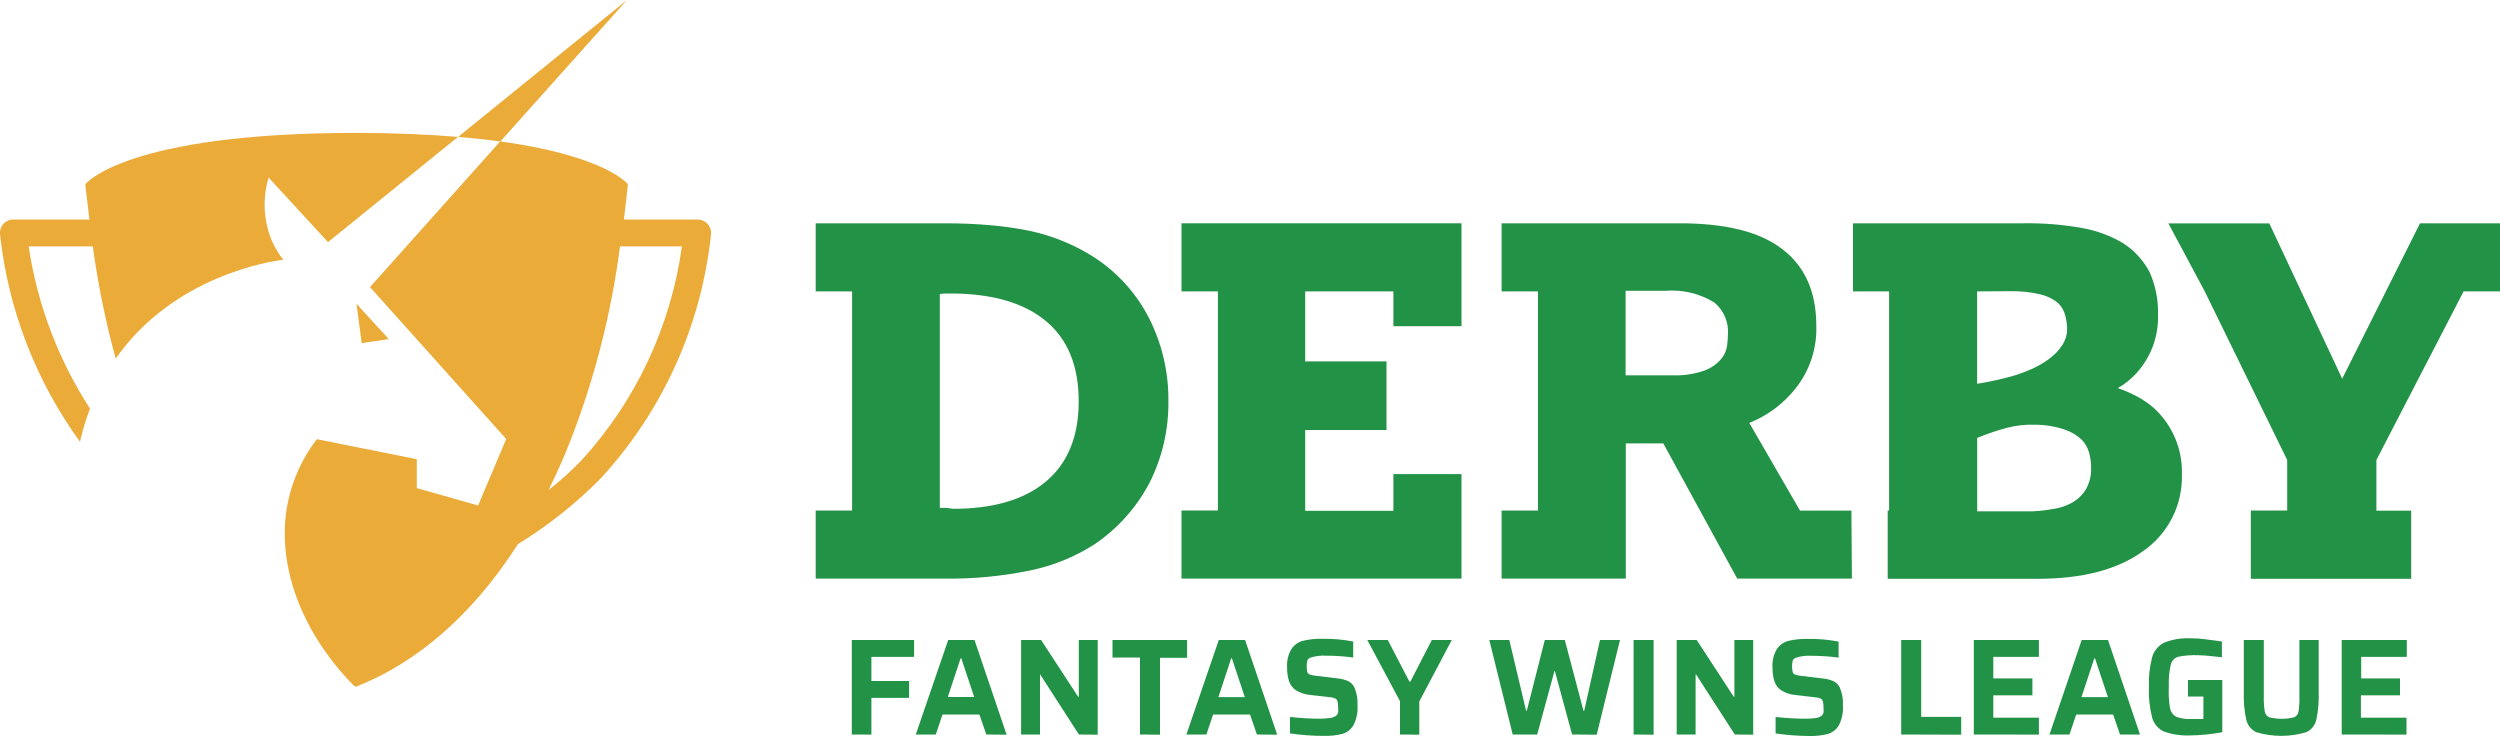
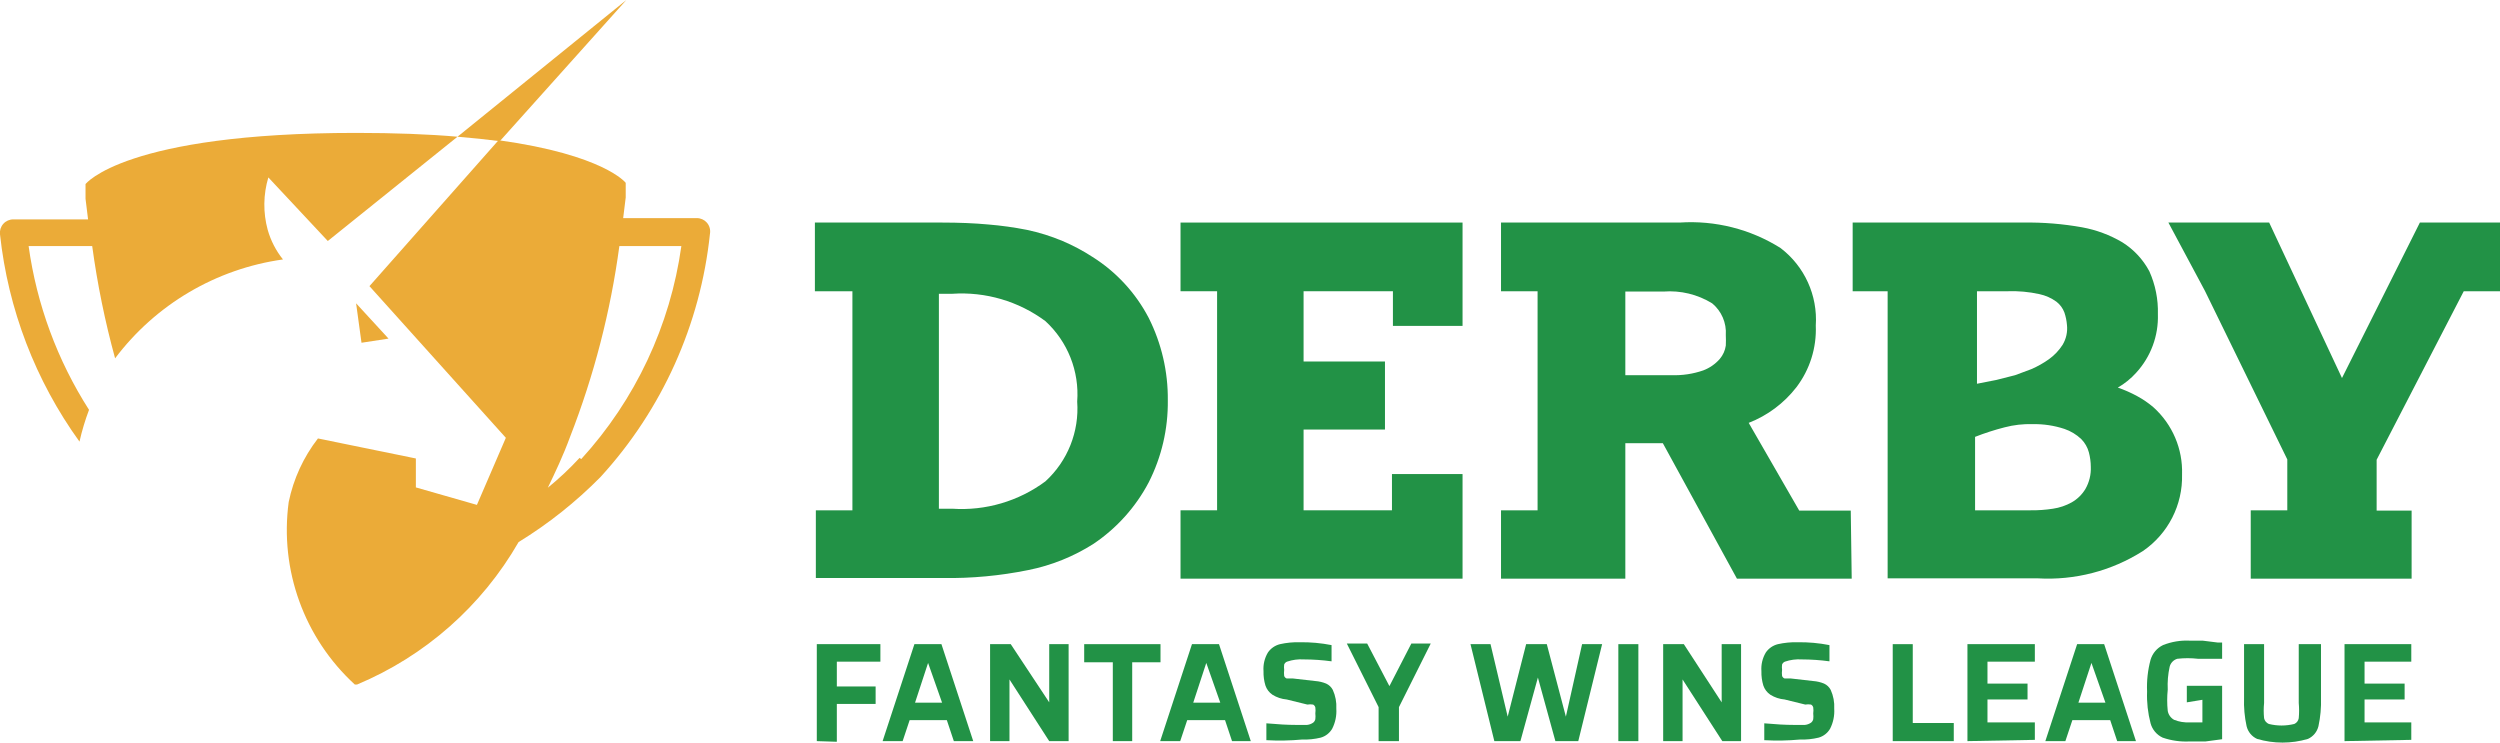
- <svg xmlns="http://www.w3.org/2000/svg" id="Layer_1" data-name="Layer 1" viewBox="0 0 250 73.56">
+ <svg xmlns="http://www.w3.org/2000/svg" id="Layer_1" data-name="Layer 1" viewBox="0 0 78.63 23.35">
  <defs>
-     <style>.cls-1{fill:#229246;}.cls-2{fill:#ebab38;}</style>
+     <style>.cls-1{fill:#ebab38;}.cls-2{fill:#229246;}</style>
  </defs>
-   <path class="cls-1" d="M85.18,73.45V64h6.23v1.69H87.14v2.41h3.77v1.69H87.14v3.67Z" />
-   <path class="cls-1" d="M98.63,73.45l-.69-2H94.25l-.67,2h-2L94.82,64h2.63l3.21,9.47Zm-2.5-7.62h-.07L94.78,69.7h2.64Z" />
-   <path class="cls-1" d="M107.89,73.45l-3.87-6H104v6h-1.89V64h2l3.7,5.67h.07V64h1.89v9.47Z" />
-   <path class="cls-1" d="M114,73.45V65.75h-2.75V64h7.46v1.78H116v7.69Z" />
-   <path class="cls-1" d="M125.69,73.45l-.69-2h-3.69l-.67,2h-2L121.88,64h2.63l3.21,9.47Zm-2.5-7.62h-.07l-1.28,3.88h2.64Z" />
-   <path class="cls-1" d="M129,73.34V71.7q1.69.17,2.89.17A7.48,7.48,0,0,0,133,71.8a1.27,1.27,0,0,0,.58-.21.59.59,0,0,0,.23-.33,2.39,2.39,0,0,0,0-.55,2.23,2.23,0,0,0-.06-.58.44.44,0,0,0-.22-.28,1.6,1.6,0,0,0-.55-.13l-2-.23a3.18,3.18,0,0,1-1.4-.47,1.78,1.78,0,0,1-.68-.91,4.41,4.41,0,0,1-.19-1.38,3.19,3.19,0,0,1,.44-1.84,2,2,0,0,1,1.18-.82,7.8,7.8,0,0,1,1.91-.19,15,15,0,0,1,3.08.27v1.6a20.22,20.22,0,0,0-2.68-.18,4.18,4.18,0,0,0-1.64.21.49.49,0,0,0-.27.29,1.94,1.94,0,0,0-.06.54,2.21,2.21,0,0,0,.06.59.39.39,0,0,0,.24.25,2.75,2.75,0,0,0,.63.13l2.17.26a3.51,3.51,0,0,1,1,.25,1.37,1.37,0,0,1,.65.61,3.9,3.9,0,0,1,.33,1.83,3.77,3.77,0,0,1-.41,2,1.9,1.9,0,0,1-1.11.86,6.81,6.81,0,0,1-1.82.2A23.46,23.46,0,0,1,129,73.34Z" />
-   <path class="cls-1" d="M140,73.45V70.12L136.73,64h2.05l2.16,4.16h.1L143.18,64h2l-3.25,6.14v3.33Z" />
-   <path class="cls-1" d="M157.21,73.45l-1.72-6.33h-.05l-1.72,6.33h-2.45L148.93,64h2l1.68,7.08h.07L154.48,64h2l1.87,7.08h.07L160,64h2l-2.33,9.47Z" />
-   <path class="cls-1" d="M163.36,73.45V64h2v9.47Z" />
-   <path class="cls-1" d="M173.48,73.45l-3.87-6h-.05v6h-1.89V64h2l3.7,5.67h.07V64h1.88v9.47Z" />
-   <path class="cls-1" d="M177.56,73.34V71.7q1.69.17,2.89.17a7.48,7.48,0,0,0,1.09-.06,1.27,1.27,0,0,0,.58-.21.59.59,0,0,0,.23-.33,2.39,2.39,0,0,0,0-.55,2.23,2.23,0,0,0-.06-.58.44.44,0,0,0-.22-.28,1.6,1.6,0,0,0-.55-.13l-2-.23a3.18,3.18,0,0,1-1.4-.47,1.78,1.78,0,0,1-.68-.91,4.41,4.41,0,0,1-.19-1.38,3.19,3.19,0,0,1,.44-1.84,2,2,0,0,1,1.18-.82,7.8,7.8,0,0,1,1.91-.19,15,15,0,0,1,3.08.27v1.6a20.22,20.22,0,0,0-2.68-.18,4.18,4.18,0,0,0-1.64.21.49.49,0,0,0-.27.29,1.94,1.94,0,0,0-.06.54,2.21,2.21,0,0,0,.06.59.39.39,0,0,0,.24.25,2.75,2.75,0,0,0,.63.13l2.17.26a3.51,3.51,0,0,1,1,.25,1.37,1.37,0,0,1,.65.61,3.9,3.9,0,0,1,.33,1.83,3.77,3.77,0,0,1-.41,2,1.9,1.9,0,0,1-1.11.86,6.81,6.81,0,0,1-1.82.2A23.46,23.46,0,0,1,177.56,73.34Z" />
-   <path class="cls-1" d="M190.12,73.45V64h2v7.69h4v1.78Z" />
-   <path class="cls-1" d="M197.38,73.45V64h6.51v1.69h-4.56v2.15h3.91v1.69h-3.91v2.24h4.56v1.69Z" />
-   <path class="cls-1" d="M212,73.45l-.69-2h-3.69l-.67,2h-2L208.17,64h2.63L214,73.45Zm-2.5-7.62h-.07l-1.28,3.88h2.64Z" />
-   <path class="cls-1" d="M218.8,69.65V68h3.43v5.22q-.73.14-1.61.23t-1.56.09a7,7,0,0,1-2.65-.38,2.15,2.15,0,0,1-1.19-1.38,10.63,10.63,0,0,1-.33-3.08,10.2,10.2,0,0,1,.33-3,2.32,2.32,0,0,1,1.21-1.44,6.28,6.28,0,0,1,2.63-.43,11.15,11.15,0,0,1,1.25.07l1.48.19.4.06v1.58l-.51-.06q-1.31-.15-1.84-.15a9,9,0,0,0-2,.15,1.07,1.07,0,0,0-.76.78,8.34,8.34,0,0,0-.2,2.22A10.12,10.12,0,0,0,217,70.8a1.23,1.23,0,0,0,.61.87,3.55,3.55,0,0,0,1.51.23q.77,0,1.22,0V69.65Z" />
-   <path class="cls-1" d="M231.87,64v5.23a11.41,11.41,0,0,1-.24,2.76,1.82,1.82,0,0,1-1,1.23,8.74,8.74,0,0,1-5,0,1.83,1.83,0,0,1-1-1.23,11.08,11.08,0,0,1-.25-2.76V64h2V69.7a7.51,7.51,0,0,0,.1,1.47.76.76,0,0,0,.45.56,5.17,5.17,0,0,0,2.48,0,.74.74,0,0,0,.44-.56,8.07,8.07,0,0,0,.09-1.47V64Z" />
-   <path class="cls-1" d="M234.17,73.45V64h6.51v1.69h-4.56v2.15H240v1.69h-3.91v2.24h4.56v1.69Z" />
-   <path class="cls-1" d="M114.94,31.88a18,18,0,0,1,1.9,8.24,17.63,17.63,0,0,1-1.9,8.18,16.88,16.88,0,0,1-5.49,6.13,19,19,0,0,1-6.55,2.64,39.89,39.89,0,0,1-8.5.79H81.57V51.05h3.64V29.14H81.57V22.33H94.4q2.54,0,4.62.19a34.64,34.64,0,0,1,3.88.55,19.79,19.79,0,0,1,3.56,1.11,19.27,19.27,0,0,1,3,1.58A15.84,15.84,0,0,1,114.94,31.88Zm-19.64,19q6.07,0,9.32-2.75t3.25-8q0-5.28-3.25-8T95.3,29.35h-.63a4.94,4.94,0,0,0-.69.05V50.79l.69,0Z" />
-   <path class="cls-1" d="M146.15,32.62h-6.81V29.14h-8.82v7h8.13V43h-8.13v8.08h8.82V47.41h6.81V57.86h-28V51.05h3.64V29.14h-3.64V22.33h28Z" />
-   <path class="cls-1" d="M185.19,57.86H173.72l-7.39-13.52h-3.75V57.86H150.16V51.05h3.64V29.14h-3.64V22.33H168q6.76,0,10.09,2.48,3.54,2.59,3.54,7.76a9.55,9.55,0,0,1-2,6.18,11.16,11.16,0,0,1-4.7,3.54l5.07,8.77h5.14Zm-18-20.33a8.73,8.73,0,0,0,3.25-.47,4.14,4.14,0,0,0,1.66-1.14,2.64,2.64,0,0,0,.61-1.35,10.46,10.46,0,0,0,.08-1.06,3.79,3.79,0,0,0-1.37-3.27,8.09,8.09,0,0,0-4.86-1.16h-4v8.45Z" />
-   <path class="cls-1" d="M215.34,40.76a8.64,8.64,0,0,1,2.85,6.71,9,9,0,0,1-3.91,7.66q-3.8,2.75-10.51,2.75h-15V51.05h.14V29.14H185.3V22.33H202.4a30.53,30.53,0,0,1,5.86.48,12.22,12.22,0,0,1,4,1.48,7.65,7.65,0,0,1,2.69,2.9,9.77,9.77,0,0,1,.85,4.28,8.26,8.26,0,0,1-2.17,5.86,7.42,7.42,0,0,1-1.85,1.48,13,13,0,0,1,1.93.84A9.35,9.35,0,0,1,215.34,40.76ZM197.71,29.14v9.24q1-.16,1.93-.37t1.88-.48a16.78,16.78,0,0,0,1.61-.61,9.43,9.43,0,0,0,1.74-1,5.27,5.27,0,0,0,1.37-1.43,3,3,0,0,0,.45-2,5.13,5.13,0,0,0-.26-1.24,2.46,2.46,0,0,0-.79-1.08,4.49,4.49,0,0,0-1.72-.76,12.72,12.72,0,0,0-3-.29Zm7.61,21.76a5.49,5.49,0,0,0,1.88-.63,3.79,3.79,0,0,0,1.38-1.32,4.11,4.11,0,0,0,.53-2.22,5.83,5.83,0,0,0-.19-1.43,3,3,0,0,0-.77-1.35,4.59,4.59,0,0,0-1.7-1,9.51,9.51,0,0,0-3-.48,9.81,9.81,0,0,0-2.79.32,24.93,24.93,0,0,0-2.94,1v7.34h5.57A13.43,13.43,0,0,0,205.32,50.89Z" />
-   <path class="cls-1" d="M250,22.33v6.81h-3.64L237.64,46v5.07h3.48v6.81H225.08V51.05h3.64V46l-8.24-16.85-3.64-6.81h10.09l7.29,15.53L242,22.33Z" />
-   <path class="cls-2" d="M70.76,22.4a1.34,1.34,0,0,0-1-.45H62.39c.08-.7.16-1.39.24-2.06s.12-1.13.16-1.47c0,0-2.17-2.82-12.77-4.28L37,28.71,50.62,43.9l-2.81,6.65-6.13-1.74V45.92l-10-2a15.5,15.5,0,0,0-2.91,6.39c-1.22,6.13,1.41,13,6.63,18.27l.21.08c2.51-1,9.69-4.09,16.18-14.25a43.45,43.45,0,0,0,8.31-6.6,42.65,42.65,0,0,0,11-24.35A1.34,1.34,0,0,0,70.76,22.4ZM58.18,46a30.7,30.7,0,0,1-3.32,3c.77-1.58,1.53-3.24,2.24-5.08A83,83,0,0,0,62,24.64h6.19A39.74,39.74,0,0,1,58.18,46Z" />
-   <path class="cls-2" d="M26.86,17.76l5.94,6.45,13-10.52c-2.88-.24-6.23-.39-10.13-.4-23.2,0-27.13,5.13-27.13,5.13,0,.34.09.85.16,1.47s.16,1.36.24,2.06H1.34A1.34,1.34,0,0,0,0,23.44,43.38,43.38,0,0,0,8,44.18a24,24,0,0,1,1-3.32A40.85,40.85,0,0,1,2.87,24.64H9.28a86.44,86.44,0,0,0,2.29,11.22c5.81-8.3,15.51-9.73,16.76-9.89a8.39,8.39,0,0,1-1.53-3A9.39,9.39,0,0,1,26.86,17.76Z" />
-   <path class="cls-2" d="M35.52,13.29h0Z" />
-   <path class="cls-2" d="M35.59,68.69h.2l-.13-.05-.09,0Z" />
-   <path class="cls-2" d="M62.7,0,45.81,13.69q2.31.19,4.22.46Z" />
-   <polygon class="cls-2" points="35.65 30.38 38.88 33.91 36.17 34.31 35.65 30.38" />
+   <path class="cls-1" d="M22.23,7a.42.42,0,0,0-.31-.14H19.6l.08-.65,0-.46s-.68-.88-4-1.34L11.62,9l4.29,4.77L15,15.88l-1.92-.55v-.91L10,13.79a4.87,4.87,0,0,0-.92,2,6.59,6.59,0,0,0,2.08,5.74l.07,0a10.56,10.56,0,0,0,5.08-4.48A13.65,13.65,0,0,0,18.89,15a13.4,13.4,0,0,0,3.44-7.65A.42.42,0,0,0,22.23,7Zm-4,7.4a9.64,9.64,0,0,1-1,.94c.24-.5.48-1,.7-1.6a26.09,26.09,0,0,0,1.55-6h1.95A12.49,12.49,0,0,1,18.28,14.44Z" />
+   <path class="cls-1" d="M8.44,5.58l1.87,2L14.39,4.3c-.91-.08-2-.12-3.18-.12-7.29,0-8.52,1.61-8.52,1.61l0,.46.08.65H.42A.42.42,0,0,0,0,7.37a13.63,13.63,0,0,0,2.5,6.52,7.53,7.53,0,0,1,.3-1A12.83,12.83,0,0,1,.9,7.74h2a27.16,27.16,0,0,0,.72,3.53A8,8,0,0,1,8.9,8.16a2.64,2.64,0,0,1-.48-.93A3,3,0,0,1,8.44,5.58Z" />
+   <path class="cls-1" d="M11.16,4.18h0Z" />
+   <path class="cls-1" d="M11.18,21.58h.06l0,0h0Z" />
+   <path class="cls-1" d="M19.7,0,14.39,4.3q.72.06,1.33.14Z" />
+   <polygon class="cls-1" points="11.2 9.54 12.22 10.65 11.37 10.78 11.2 9.54" />
+   <path class="cls-2" d="M36.13,10a5.65,5.65,0,0,1,.6,2.59,5.55,5.55,0,0,1-.6,2.58,5.31,5.31,0,0,1-1.73,1.93,6,6,0,0,1-2.06.83,12.55,12.55,0,0,1-2.68.25h-4V16.05h1.15V9.16H25.63V7h4q.8,0,1.45.06a10.9,10.9,0,0,1,1.22.17,6.23,6.23,0,0,1,1.12.35,6.06,6.06,0,0,1,.94.5A5,5,0,0,1,36.13,10Zm-6.18,6a4.42,4.42,0,0,0,2.93-.86,3.1,3.1,0,0,0,1-2.51,3.12,3.12,0,0,0-1-2.53,4.42,4.42,0,0,0-2.93-.86h-.2l-.22,0V16h.42Z" />
+   <path class="cls-2" d="M46,10.25H43.81V9.16H41v2.21h2.56v2.14H41v2.54h2.78V14.91H46V18.2H37.13V16.05h1.15V9.16H37.13V7H46Z" />
+   <path class="cls-2" d="M58.24,18.2H54.63L52.3,13.94H51.12V18.2H47.21V16.05h1.15V9.16H47.21V7h5.62A5.3,5.3,0,0,1,56,7.8a2.83,2.83,0,0,1,1.11,2.44,3,3,0,0,1-.61,1.94A3.51,3.51,0,0,1,55,13.3l1.59,2.76h1.62Zm-5.67-6.4a2.75,2.75,0,0,0,1-.15,1.3,1.3,0,0,0,.52-.36.83.83,0,0,0,.19-.42,3.29,3.29,0,0,0,0-.33,1.19,1.19,0,0,0-.43-1,2.55,2.55,0,0,0-1.53-.37H51.12V11.8Z" />
+   <path class="cls-2" d="M67.73,12.81a2.72,2.72,0,0,1,.9,2.11,2.83,2.83,0,0,1-1.23,2.41,5.56,5.56,0,0,1-3.31.86H59.37V16.05h0V9.16H58.27V7h5.38a9.61,9.61,0,0,1,1.84.15,3.84,3.84,0,0,1,1.26.47,2.41,2.41,0,0,1,.85.91,3.08,3.08,0,0,1,.27,1.35,2.6,2.6,0,0,1-.68,1.84,2.34,2.34,0,0,1-.58.47,4.09,4.09,0,0,1,.61.27A2.94,2.94,0,0,1,67.73,12.81ZM62.18,9.16v2.91l.61-.12.59-.15.51-.19a3,3,0,0,0,.55-.31,1.66,1.66,0,0,0,.43-.45,1,1,0,0,0,.14-.63,1.62,1.62,0,0,0-.08-.39.77.77,0,0,0-.25-.34,1.41,1.41,0,0,0-.54-.24,4,4,0,0,0-1-.09ZM64.57,16a1.73,1.73,0,0,0,.59-.2,1.19,1.19,0,0,0,.43-.42,1.29,1.29,0,0,0,.17-.7,1.83,1.83,0,0,0-.06-.45.94.94,0,0,0-.24-.42,1.45,1.45,0,0,0-.53-.32,3,3,0,0,0-1-.15,3.09,3.09,0,0,0-.88.1,7.84,7.84,0,0,0-.93.3v2.31h1.75A4.23,4.23,0,0,0,64.57,16Z" />
+   <path class="cls-2" d="M78.63,7V9.16H77.49l-2.74,5.3v1.6h1.1V18.2H70.79V16.05h1.15v-1.6l-2.59-5.3L68.2,7h3.17l2.29,4.89L76.11,7Z" />
+   <path class="cls-2" d="M25.69,23.31V20.26h2v.55H26.32v.78h1.22v.55H26.32v1.19Z" />
+   <path class="cls-2" d="M30,23.31l-.22-.66H28.61l-.22.66h-.63l1-3.05h.85l1,3.05Zm-.81-2.46h0l-.41,1.25h.85Z" />
+   <path class="cls-2" d="M33,23.31l-1.25-1.94h0v1.94h-.61V20.26h.65L33,22.09h0V20.26h.61v3.05Z" />
+   <path class="cls-2" d="M35,23.31V20.83H34.1v-.57H36.5v.57h-.89v2.48Z" />
+   <path class="cls-2" d="M38.75,23.31l-.22-.66H37.34l-.22.66h-.63l1-3.05h.85l1,3.05Zm-.81-2.46h0l-.41,1.25h.85Z" />
+   <path class="cls-2" d="M39.83,23.28v-.53q.55.05.93.05l.35,0a.41.41,0,0,0,.19-.07.19.19,0,0,0,.07-.11.8.8,0,0,0,0-.18.71.71,0,0,0,0-.19.14.14,0,0,0-.07-.09.52.52,0,0,0-.18,0L40.47,22a1,1,0,0,1-.45-.15.57.57,0,0,1-.22-.29,1.42,1.42,0,0,1-.06-.45,1,1,0,0,1,.14-.59.65.65,0,0,1,.38-.26,2.53,2.53,0,0,1,.62-.06,4.8,4.8,0,0,1,1,.09v.51a6.56,6.56,0,0,0-.87-.06,1.36,1.36,0,0,0-.53.07.16.16,0,0,0-.09.09.62.62,0,0,0,0,.17.71.71,0,0,0,0,.19.13.13,0,0,0,.08.08l.2,0,.7.08a1.11,1.11,0,0,1,.34.08.44.44,0,0,1,.21.2,1.26,1.26,0,0,1,.11.59,1.22,1.22,0,0,1-.13.63.61.61,0,0,1-.36.28,2.19,2.19,0,0,1-.59.06A7.52,7.52,0,0,1,39.83,23.28Z" />
+   <path class="cls-2" d="M43.36,23.31V22.24l-1-2H43l.7,1.34h0l.69-1.34H45l-1,2v1.07Z" />
+   <path class="cls-2" d="M48.92,23.31l-.55-2h0l-.55,2H47l-.75-3.05h.63l.54,2.28h0L48,20.26h.65l.6,2.28h0l.51-2.28h.63l-.75,3.05Z" />
+   <path class="cls-2" d="M50.9,23.31V20.26h.63v3.05Z" />
+   <path class="cls-2" d="M54.17,23.31l-1.25-1.94h0v1.94h-.61V20.26h.65l1.19,1.83h0V20.26h.61v3.05Z" />
+   <path class="cls-2" d="M55.49,23.28v-.53q.55.05.93.05l.35,0a.41.41,0,0,0,.19-.07.19.19,0,0,0,.07-.11.8.8,0,0,0,0-.18.71.71,0,0,0,0-.19.14.14,0,0,0-.07-.09.52.52,0,0,0-.18,0L56.13,22a1,1,0,0,1-.45-.15.57.57,0,0,1-.22-.29,1.42,1.42,0,0,1-.06-.45,1,1,0,0,1,.14-.59.65.65,0,0,1,.38-.26,2.53,2.53,0,0,1,.62-.06,4.8,4.8,0,0,1,1,.09v.51a6.56,6.56,0,0,0-.87-.06,1.36,1.36,0,0,0-.53.07.16.16,0,0,0-.09.09.62.62,0,0,0,0,.17.71.71,0,0,0,0,.19.13.13,0,0,0,.08.08l.2,0,.7.08a1.11,1.11,0,0,1,.34.08.44.44,0,0,1,.21.2,1.26,1.26,0,0,1,.11.59,1.22,1.22,0,0,1-.13.63.61.61,0,0,1-.36.28,2.19,2.19,0,0,1-.59.06A7.52,7.52,0,0,1,55.49,23.28Z" />
+   <path class="cls-2" d="M59.53,23.31V20.26h.63v2.48h1.29v.57Z" />
+   <path class="cls-2" d="M61.88,23.31V20.26H64v.55H62.51v.69h1.26V22H62.51v.72H64v.55Z" />
+   <path class="cls-2" d="M66.59,23.31l-.22-.66H65.18l-.22.66h-.63l1-3.05h.85l1,3.05Zm-.81-2.46h0l-.41,1.25h.85Z" />
+   <path class="cls-2" d="M68.78,22.09v-.52h1.11v1.68l-.52.07-.5,0a2.25,2.25,0,0,1-.85-.12.7.7,0,0,1-.38-.45,3.42,3.42,0,0,1-.11-1,3.28,3.28,0,0,1,.11-1,.75.75,0,0,1,.39-.46,2,2,0,0,1,.85-.14l.4,0,.48.06.13,0v.51l-.16,0-.6,0a2.85,2.85,0,0,0-.65,0,.35.35,0,0,0-.24.25,2.7,2.7,0,0,0-.06.72,3.22,3.22,0,0,0,0,.67.4.4,0,0,0,.2.28,1.15,1.15,0,0,0,.49.08h.4v-.71Z" />
+   <path class="cls-2" d="M73,20.26v1.69a3.66,3.66,0,0,1-.08.89.59.59,0,0,1-.33.4,2.82,2.82,0,0,1-1.6,0,.59.59,0,0,1-.33-.4,3.56,3.56,0,0,1-.08-.89V20.26h.63v1.85a2.41,2.41,0,0,0,0,.48.25.25,0,0,0,.15.18,1.66,1.66,0,0,0,.8,0,.24.24,0,0,0,.14-.18,2.6,2.6,0,0,0,0-.48V20.26Z" />
+   <path class="cls-2" d="M73.74,23.31V20.26h2.1v.55H74.37v.69h1.26V22H74.37v.72h1.47v.55Z" />
</svg>
